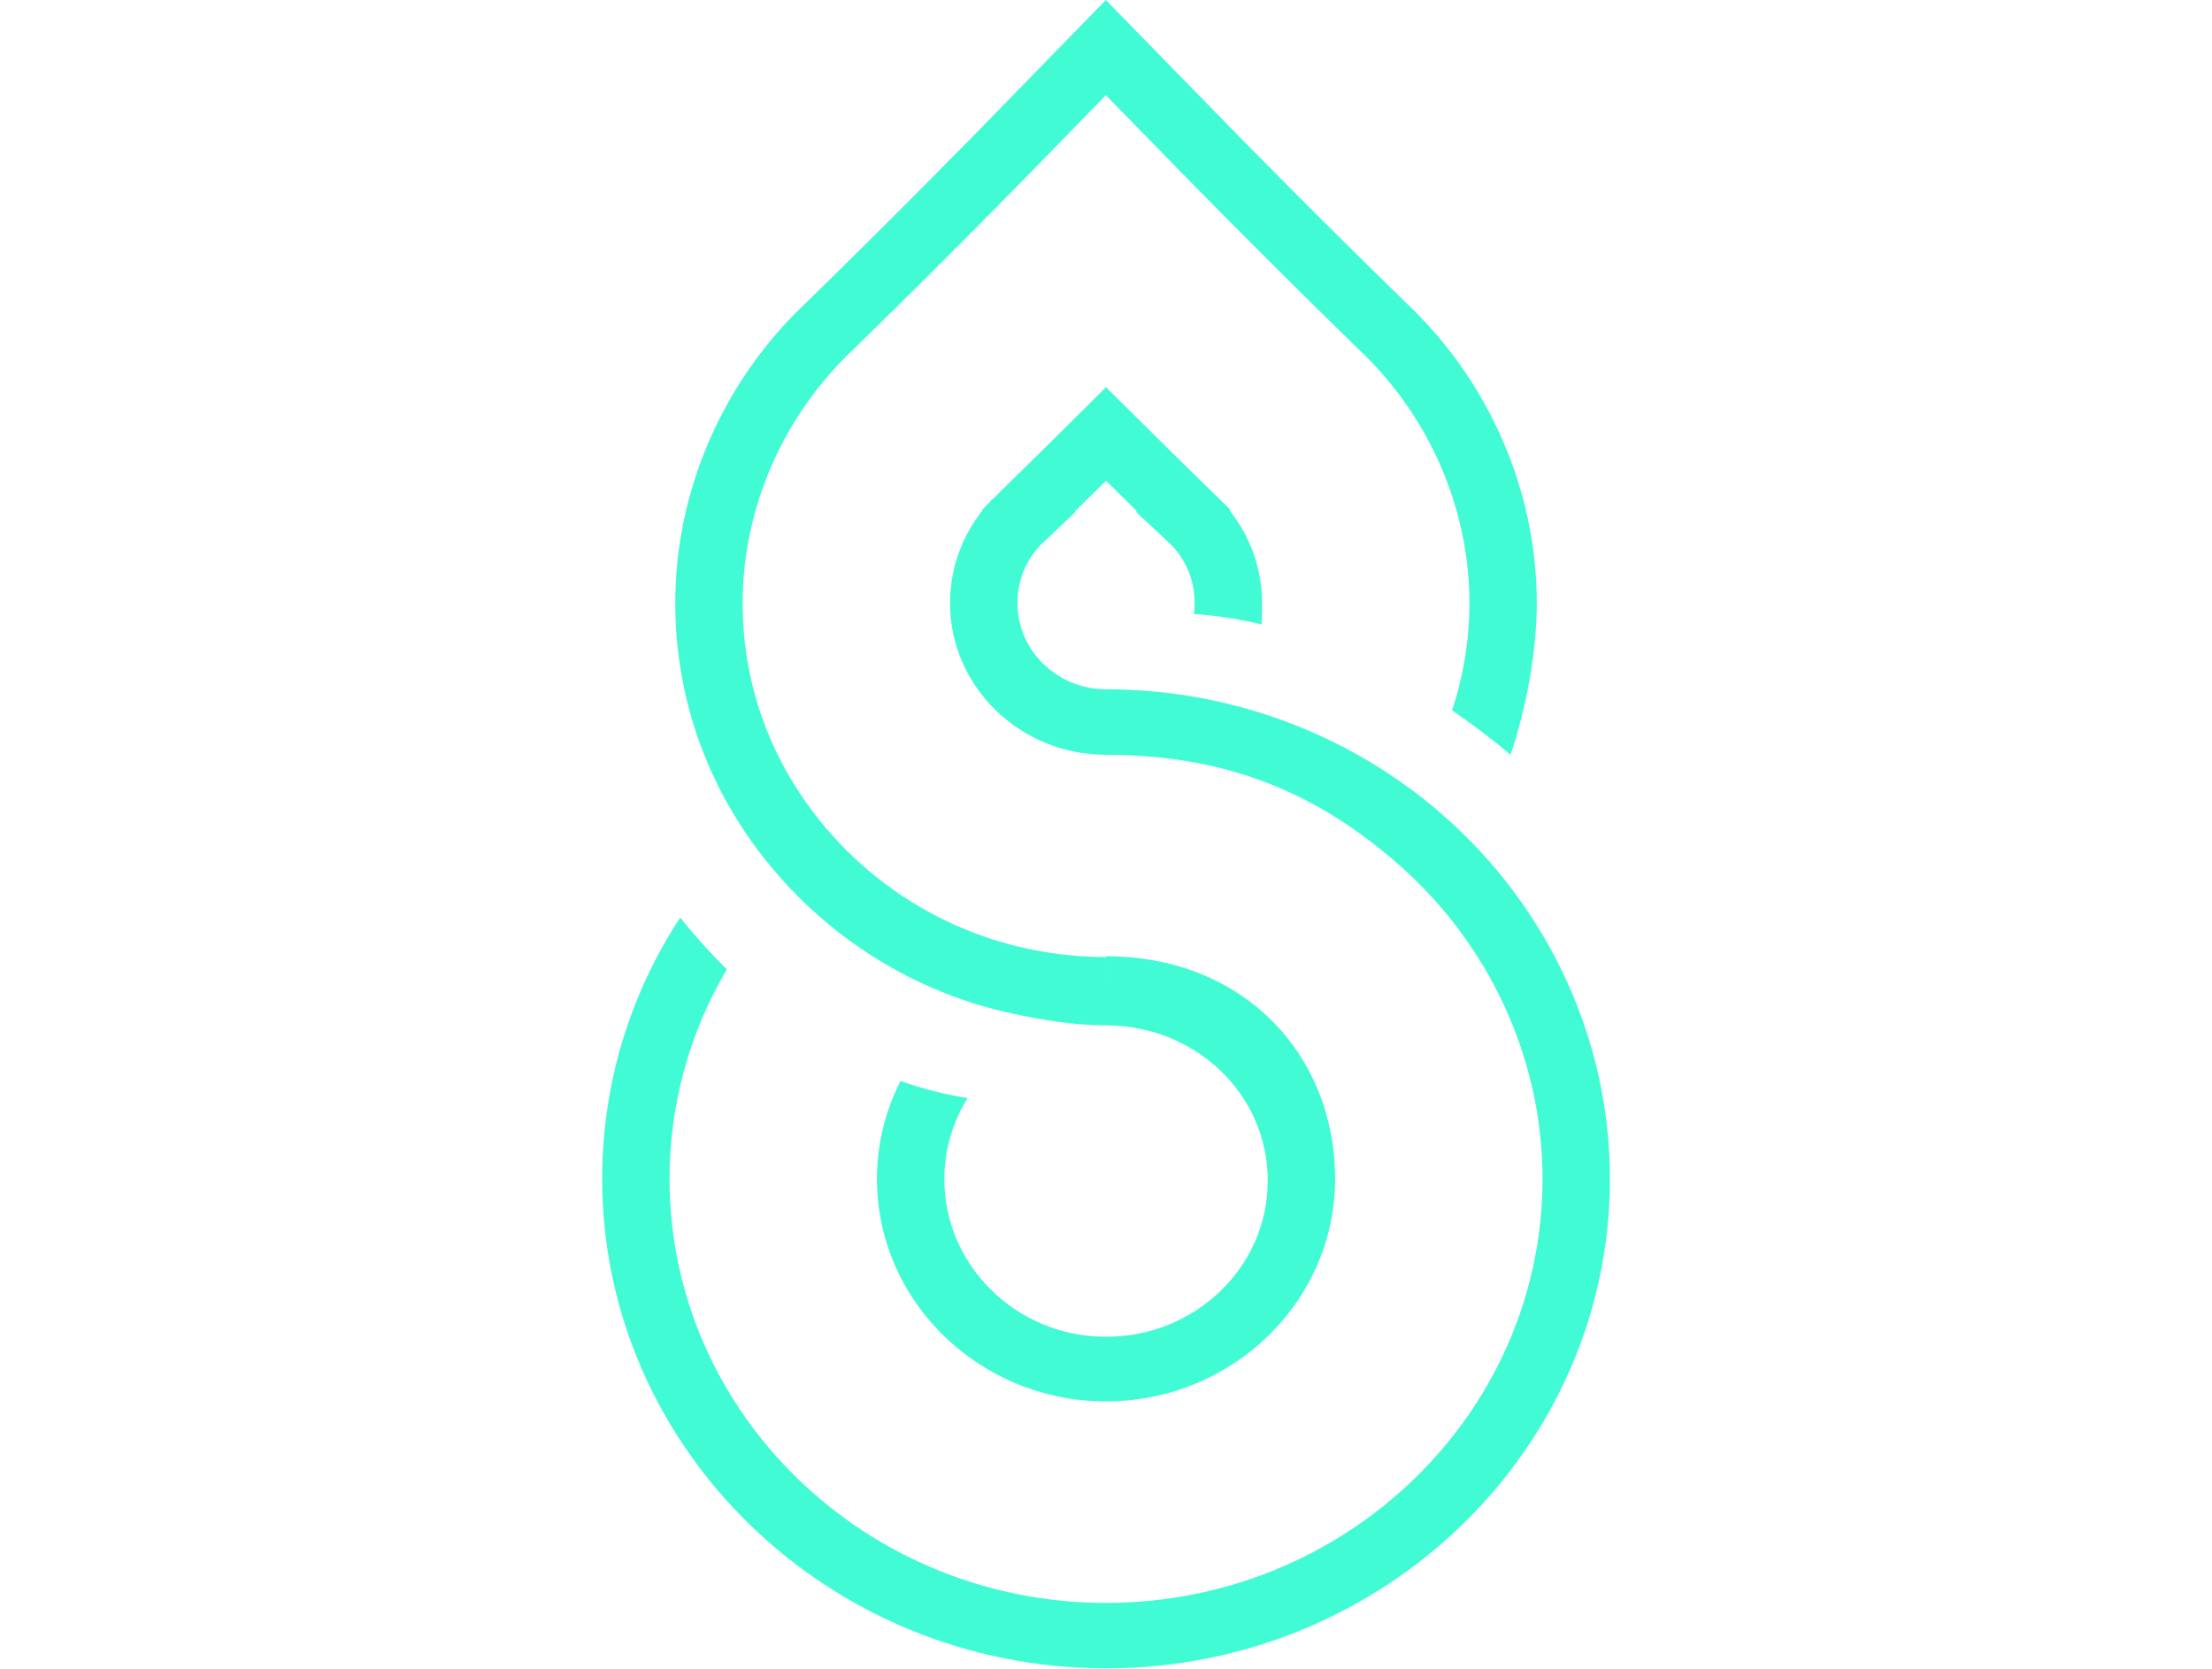
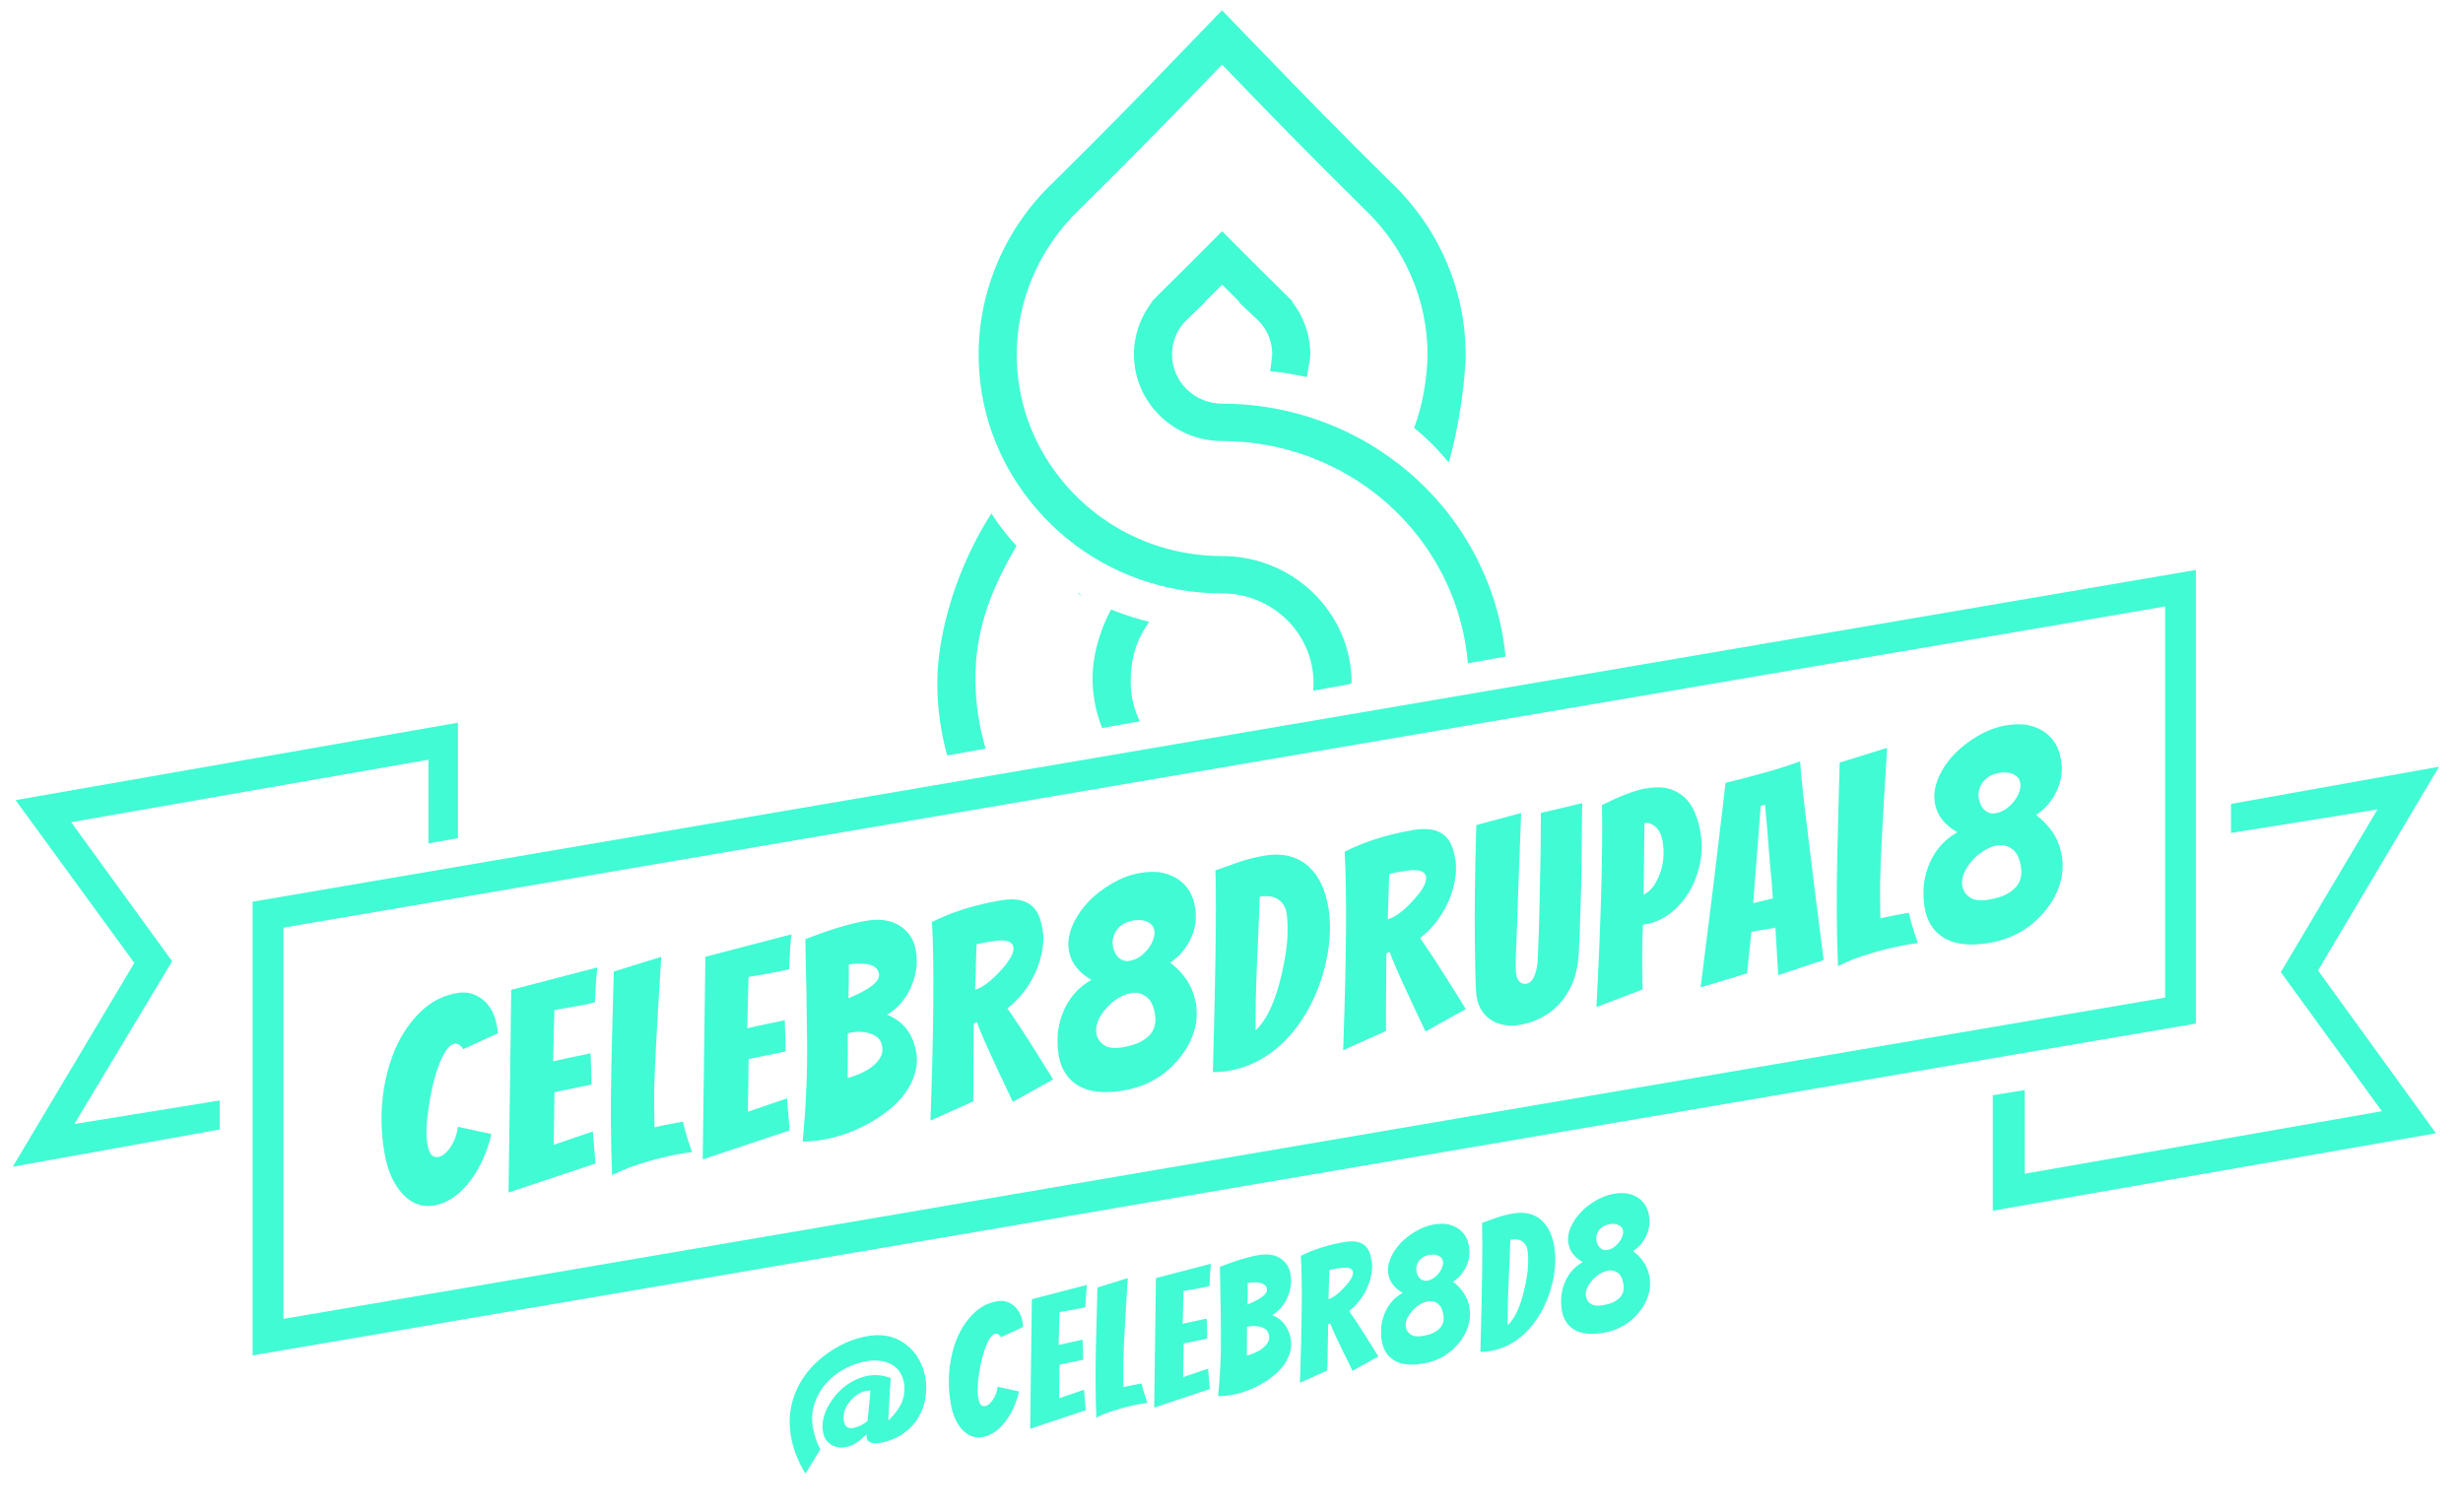
- <svg xmlns="http://www.w3.org/2000/svg" viewBox="0 0 58 96" width="61" height="46" enable-background="new 0 0 58 96">
-   <g fill="#41fbd4">
-     <path d="M48.363 46.877c-5.33-4.653-12.207-7.215-19.36-7.215-2.812-.002-5.1-2.226-5.1-4.958 0-1.256.453-2.403 1.31-3.32l2.045-1.942-.03-.03c.582-.57 1.174-1.154 1.774-1.748.6.593 1.19 1.174 1.767 1.742l-.044.045 2.066 1.935c.857.916 1.31 2.063 1.31 3.32 0 .21-.018.418-.045.625.956.06 2.286.217 3.9.595.024-.304.025-.668.025-1.22 0-1.944-.655-3.806-1.858-5.32l.046-.047-1.327-1.294c-1.41-1.375-2.91-2.852-4.453-4.39L29 22.275l-1.387 1.382c-1.535 1.53-3.033 3.006-4.45 4.388l-.457.456-.227.212-.078.076c-.06.063-.12.127-.177.19l-.368.37.03.03c-1.206 1.517-1.862 3.38-1.862 5.327 0 4.808 4.026 8.723 8.976 8.726v-1.883 1.884c7 0 12.152 2.22 16.77 6.25 5.307 4.633 8.352 11.248 8.352 18.152 0 13.455-11.268 24.4-25.12 24.4-13.85 0-25.12-10.945-25.12-24.4 0-4.283 1.137-8.397 3.297-12.058-1.115-1.095-2.013-2.134-2.684-2.978C1.554 57.294.004 62.45.004 67.832.004 83.362 13.014 96 29.002 96s29-12.637 29-28.17c0-7.97-3.514-15.607-9.64-20.953zM23.65 58.33c1.734.37 3.525.67 5.348.67h.005c5.13 0 9.306 3.95 9.306 8.935 0 4.984-4.176 8.987-9.307 8.987-5.13 0-9.306-4.08-9.306-9.066 0-1.65.465-3.267 1.34-4.67-1.36-.214-2.648-.556-3.865-.983-.884 1.747-1.354 3.665-1.354 5.63 0 7.062 5.915 12.806 13.185 12.806 7.27 0 13.184-5.747 13.184-12.81C42.187 60.77 37 55.025 29 55.025V57l-.002-1.93c-6.5-.003-12.524-2.905-16.528-7.922-2.867-3.592-4.382-7.9-4.382-12.432 0-5.467 2.32-10.792 6.363-14.6l.024-.025c5.12-4.985 9.68-9.65 10.19-10.172l4.328-4.44 4.333 4.435c.198.203 4.91 5.02 10.202 10.175l.023.022c4.044 3.808 6.364 9.127 6.364 14.594 0 2.12-.34 4.186-1 6.172 1.1.746 2.226 1.59 3.368 2.55.937-2.764 1.51-6.038 1.51-8.722 0-6.475-2.744-12.776-7.53-17.288C41.008 12.3 36.334 7.52 36.138 7.32L28.99 0l-7.144 7.328c-.5.512-5.025 5.14-10.106 10.088-4.786 4.512-7.53 10.813-7.53 17.288 0 5.377 1.797 10.523 5.195 14.782 3.622 4.538 8.642 7.65 14.244 8.845z" />
-   </g>
+ <svg xmlns="http://www.w3.org/2000/svg" viewBox="0 0 1000 615.761" width="215" height="132" enable-background="new 0 0 1000 615.761">
+   <path fill="#41fbd4" d="M174.785 441.907c.702-2.948 1.51-5.63 2.416-8.046.907-2.416 1.903-4.432 2.984-6.05 1.082-1.615 2.226-2.528 3.435-2.734 1.208-.206 2.408.534 3.598 2.215l14.048-6.466c-.015-.524-.06-1.008-.134-1.448l-.243-1.428c-.813-4.763-2.75-8.39-5.812-10.885-3.123-2.408-6.553-3.295-10.288-2.658-5.787.987-10.828 3.582-15.124 7.78-4.298 4.203-7.737 9.333-10.324 15.39-2.586 6.06-4.263 12.698-5.03 19.916-.768 7.22-.52 14.53.74 21.93s3.816 13.11 7.666 17.13c3.653 3.75 7.824 5.224 12.512 4.425 4.98-.85 9.507-3.693 13.582-8.536 4.572-5.455 7.852-12.31 9.838-20.566l-13.734-2.974c-.163 2.592-1.07 5.235-2.72 7.93-1.664 2.62-3.413 4.087-5.242 4.4-2.27.386-3.727-1.307-4.37-5.08-.642-3.774-.463-8.913.54-15.418.403-2.935.956-5.877 1.66-8.825zM205.605 485.682l35.41-11.804-1.09-13.048-15.922 5.43.307-21.43c2.257-.458 4.296-.882 6.115-1.268 1.817-.384 3.566-.738 5.245-1.064 1.678-.322 2.913-.59 3.708-.802.004-2.187-.038-4.31-.124-6.37-.088-2.057-.166-4.173-.234-6.348-.794.21-2.54.584-5.236 1.118-2.7.537-6.043 1.257-10.033 2.163l.512-20.898 7.58-1.293c3.808-.65 6.794-1.272 8.954-1.866.02-1.21.08-2.616.186-4.218.104-1.6.204-3.22.303-4.858.098-1.636.26-3.342.485-5.115l-35.073 9.146-1.092 82.522zM278.48 463.702c-.6-1.744-1.216-4.033-1.85-6.867-4.98.85-8.844 1.62-11.59 2.315-.083-2.7-.12-7.444-.106-14.232.01-6.788.965-25.197 2.86-55.23l-19.328 6.01c-.316 10.534-.648 23.522-.994 38.963-.348 15.443-.244 30.09.306 43.946 1.938-1.008 4.11-1.98 6.512-2.92 7.38-2.69 14.916-4.69 22.606-6.002l3.425-.47c-.123-.28-.31-.833-.564-1.657-.252-.824-.68-2.108-1.277-3.855zM284.67 472.202l35.41-11.805-1.09-13.046-15.922 5.43.307-21.43c2.257-.46 4.296-.882 6.115-1.268 1.817-.385 3.566-.74 5.245-1.065 1.678-.322 2.913-.59 3.708-.8.003-2.188-.038-4.31-.124-6.37-.09-2.057-.167-4.174-.235-6.35-.794.21-2.54.584-5.236 1.12-2.7.535-6.044 1.256-10.034 2.162l.51-20.898 7.58-1.293c3.808-.65 6.794-1.272 8.954-1.866.02-1.208.08-2.616.186-4.217.104-1.6.204-3.22.303-4.858.097-1.637.258-3.343.484-5.116l-35.073 9.145-1.09 82.522zM359.742 413.26c3.913-2.25 7.02-5.683 9.325-10.3 1.115-2.3 1.917-4.774 2.41-7.423.49-2.645.49-5.416-.003-8.312-.493-2.893-1.495-5.23-3.003-7.01-3.902-4.763-9.697-6.49-17.387-5.178-6.52 1.11-14.725 3.604-24.616 7.476.32 13.822.552 27.58.7 41.277.146 13.7-.457 27.41-1.81 41.14 2.492.026 5.128-.198 7.912-.67 6.59-1.126 12.85-3.324 18.774-6.596 3.035-1.647 5.862-3.524 8.48-5.63 2.62-2.103 4.828-4.403 6.627-6.897 1.798-2.492 3.115-5.168 3.948-8.025.83-2.856 1.018-5.64.556-8.35-1.312-7.695-5.283-12.86-11.912-15.503zm-15.675-10.052c.05-1.253.082-2.502.096-3.75.014-1.245.015-2.45.005-3.618-.01-1.166-.012-2.166 0-2.998l1.208-.206c.88-.15 1.923-.215 3.133-.194 4.81-.065 7.46 1.328 7.947 4.187.512 3.004-3.635 6.313-12.44 9.924-.02-.977-.002-2.093.05-3.346zm12.716 27.862c-2.2 3.468-6.57 6.135-13.108 8.002-.02-1.88-.02-3.54 0-4.977.02-1.435.03-2.813.03-4.134.002-1.317.01-2.696.032-4.133.02-1.434.02-3.094 0-4.976.28-.122.567-.21.86-.26l.99-.167c2.562-.436 5.043-.255 7.44.542 1.2.4 2.223.997 3.076 1.794.85.798 1.415 2.002 1.69 3.613.274 1.612-.064 3.178-1.01 4.697zM378.014 375.535c.948 15.75.754 42.7-.584 80.856l17.433-7.835c-.016-7.16.04-17.687.16-31.582l1.353-.683c.68 2.673 5.538 13.495 14.574 32.464l16.42-9.133c-2.174-3.474-4.844-7.75-8.007-12.828-3.165-5.078-6.7-10.452-10.604-16.12 4.858-3.77 8.664-8.64 11.416-14.615 1.073-2.408 1.87-4.863 2.42-7.36-9.587-5.612-18.446-12.3-26.398-19.903-6.637 1.722-12.707 3.96-18.184 6.74zm33.164 10.18c.387 2.273-1.427 5.56-5.442 9.864-3.882 4.205-7.262 6.704-10.14 7.496l.572-18.533 4.815-.934c1.17-.202 2.35-.363 3.534-.492 4.078-.393 6.3.472 6.66 2.598zM423.1 378.707c-.425-2.49-1-4.54-1.728-6.153-2.402-5.246-7.556-7.195-15.466-5.845-3.37.573-6.595 1.277-9.71 2.085 7.954 7.602 16.812 14.29 26.4 19.903.12-.55.244-1.097.34-1.65.533-3.07.587-5.85.163-8.34zM442.95 399.075c-5.57 3.137-9.524 7.807-11.86 14.01-1.04 2.742-1.655 5.543-1.847 8.402-.19 2.86-.04 5.738.453 8.633.494 2.895 1.53 5.45 3.116 7.668 4.43 6.107 12.177 8.217 23.237 6.332 9.448-1.61 17.06-6.037 22.835-13.282 2.687-3.246 4.625-6.8 5.816-10.662 1.19-3.86 1.454-7.73.792-11.614-.04-.23-.103-.446-.148-.672-15.695-1.023-30.69-4.572-44.58-10.23.684.488 1.402.965 2.185 1.415zm5.942 11.653c1.385-1.593 2.98-2.957 4.785-4.096 1.803-1.136 3.695-1.873 5.672-2.21 1.977-.338 3.9.125 5.776 1.39 1.872 1.265 3.1 3.6 3.68 7.007.58 3.407-.006 6.165-1.756 8.272-.997 1.226-2.377 2.31-4.138 3.25-1.76.942-4.236 1.684-7.422 2.227-3.186.543-5.653.228-7.396-.946-1.746-1.172-2.78-2.71-3.105-4.617-.55-3.222.75-6.648 3.902-10.28zM453.01 379.15c.655-1.018 1.54-1.904 2.655-2.66 1.115-.754 2.606-1.29 4.474-1.61 1.866-.318 3.6-.198 5.204.357.807.315 1.508.78 2.103 1.395.594.616.98 1.435 1.154 2.46.176 1.028.02 2.223-.462 3.586-.458 1.29-1.13 2.49-1.986 3.61 4.23 1.008 8.55 1.795 12.947 2.353.38-.397.746-.807 1.093-1.23 4.4-5.575 6.053-11.59 4.954-18.037-.823-4.836-3.036-8.53-6.636-11.083-1.885-1.337-4.1-2.278-6.642-2.826-2.543-.545-5.646-.507-9.307.116-3.662.626-7.396 2.036-11.206 4.23-3.81 2.195-7.1 4.773-9.875 7.735-2.142 2.285-3.878 4.72-5.23 7.298 4.98 2.71 10.173 5.088 15.552 7.097.232-.95.623-1.88 1.207-2.79zM433.818 387.285c.702 4.117 3.027 7.57 6.945 10.373 13.89 5.66 28.886 9.208 44.58 10.23-1.243-6.292-4.68-11.586-10.355-15.86 1.544-1.006 2.912-2.136 4.11-3.388-4.397-.558-8.716-1.345-12.946-2.352-.05.065-.084.137-.134.2-.93 1.177-2.017 2.21-3.26 3.1-1.243.892-2.67 1.474-4.28 1.75-1.613.274-3.06-.14-4.34-1.24-1.28-1.1-2.1-2.714-2.463-4.84-.192-1.134-.14-2.24.127-3.32-5.38-2.01-10.57-4.387-15.55-7.098-.4.762-.775 1.533-1.105 2.32-1.447 3.455-1.89 6.827-1.33 10.125zM509.765 419.69c-.014-3.824.027-7.928.118-12.285-4.957.518-9.982.808-15.077.808-.564 0-1.123-.025-1.685-.03-.183 8.61-.417 18.107-.7 28.488 2.626-.07 4.745-.24 6.357-.518 9.448-1.61 17.755-6.38 24.92-14.315 4.897-5.557 8.744-12.04 11.574-19.418-5.728 1.68-11.618 2.986-17.625 3.947-2.168 6.03-4.787 10.498-7.88 13.324zM510.526 388.634l.107-2.345c.375-7.53.65-14.55.82-21.064 3.297-.563 5.85-.187 7.655 1.126 1.807 1.314 2.904 3.106 3.29 5.377.387 2.27.514 5.454.383 9.547-.05 1.59-.23 3.388-.477 5.296 6.083-1.374 11.996-3.187 17.7-5.416.236-4.05.06-7.94-.573-11.652-1.247-7.327-3.926-12.865-8.03-16.614-2.145-1.97-4.738-3.358-7.775-4.16-3.04-.8-6.444-.88-10.216-.238-3.774.644-7.26 1.52-10.462 2.633-3.202 1.11-6.365 2.236-9.488 3.37.244 7.327.245 19.048.004 35.127.448.005.893.024 1.343.024 5.327 0 10.568-.36 15.72-1.012zM520.437 396.72c-.822 3.592-1.76 6.78-2.792 9.65 6.007-.962 11.897-2.268 17.626-3.95.785-2.044 1.506-4.145 2.13-6.33 1.47-5.214 2.324-10.186 2.602-14.933-5.702 2.23-11.615 4.042-17.7 5.416-.388 3.006-.99 6.356-1.865 10.147zM494.806 408.214c5.095 0 10.12-.29 15.077-.808.12-5.786.336-12.047.642-18.77-5.15.65-10.392 1.01-15.72 1.01-.45 0-.895-.018-1.343-.023-.085 5.65-.198 11.828-.342 18.56.563.006 1.122.03 1.686.03zM545.475 427.74l17.432-7.835c-.014-6.698.034-16.385.138-28.98-5.375 2.92-10.954 5.513-16.726 7.736-.195 8.846-.474 18.518-.845 29.08zM578.995 420.102l16.42-9.133c-2.174-3.476-4.844-7.75-8.007-12.83-3.113-4.995-6.588-10.28-10.418-15.848-3.81 2.68-7.748 5.194-11.826 7.498 1.763 4.55 6.367 14.645 13.83 30.312zM564.213 355.892l4.815-.934c1.17-.2 2.35-.362 3.534-.49 3.74-.36 5.9.35 6.513 2.108 3.854-3.59 7.468-7.422 10.823-11.473-.153-.422-.312-.825-.48-1.2-2.403-5.246-7.557-7.194-15.468-5.845-10.547 1.798-19.844 4.74-27.89 8.827.466 7.757.654 18.246.567 31.44 6.006-2.764 11.76-5.967 17.19-9.61l.396-12.823zM563.046 390.925l.022-2.604 1.354-.682c.12.465.372 1.193.743 2.15 4.078-2.303 8.016-4.818 11.826-7.497-.062-.09-.12-.178-.184-.27 4.86-3.77 8.665-8.64 11.416-14.615 1.308-2.938 2.228-5.94 2.76-9.01.533-3.068.588-5.848.163-8.34-.326-1.912-.742-3.56-1.246-4.953-3.355 4.05-6.97 7.883-10.824 11.473.056.16.118.313.148.49.387 2.27-1.427 5.557-5.442 9.862-3.882 4.206-7.263 6.705-10.142 7.497l.177-5.712c-5.428 3.644-11.183 6.847-17.19 9.61-.04 6.177-.144 12.97-.306 20.337 5.772-2.222 11.35-4.816 16.726-7.735zM599.046 379.077c.035 4.857.095 9.523.18 13.994.083 4.473.175 7.57.28 9.285.104 1.717.182 2.722.232 3.015l.15.88c.737 4.323 2.94 7.528 6.613 9.616 3.232 1.712 6.824 2.23 10.78 1.555 6.444-1.097 11.81-3.897 16.093-8.398 2.226-2.415 4.054-5.29 5.483-8.625 1.43-3.335 2.284-7.497 2.565-12.484.282-4.985.584-13.39.908-25.207.13-4.546.21-9.933.243-16.16.032-6.226.096-11.72.188-16.488l.063-2.952-16.84 4.003c-.043 12.146-.177 22.196-.404 30.153-.075 3.105-.14 6.15-.195 9.14-.055 2.99-.13 5.865-.224 8.633-.094 2.77-.178 4.932-.252 6.49-.074 1.558-.133 3.096-.176 4.61-.044 1.517-.22 3.02-.533 4.503-.312 1.485-.803 2.813-1.47 3.982-.667 1.17-1.533 1.844-2.594 2.025-1.06.18-1.97-.06-2.722-.723-.754-.663-1.255-1.725-1.505-3.193-.25-1.464-.256-4.818-.02-10.062.08-1.748.23-5.505.454-11.275.063-2.725.157-5.718.28-8.982.122-3.262.283-7.626.483-13.09.148-4.04.342-9.147.582-15.307-5.244 9.012-11.477 17.395-18.57 25.002l-.02 1.407c-.066 4.915-.083 9.798-.046 14.655zM617.953 331.122c-2.234.606-4.378 1.18-6.434 1.72-2.057.538-4.148 1.103-6.27 1.69-2.124.59-3.98 1.093-5.565 1.514-.068 1.37-.198 6.368-.385 14.995-.065 3.62-.127 7.623-.188 11.976 7.093-7.607 13.326-15.99 18.57-25.002l.27-6.892zM667.386 402.998c-.25-11.192-.2-19.985.142-26.377l1.21-.205c3.587-.612 6.913-2.102 9.978-4.472 3.064-2.368 5.616-5.292 7.664-8.77 2.045-3.48 3.502-7.31 4.375-11.492.87-4.18.95-8.362.237-12.537-1.112-6.52-3.24-11.285-6.392-14.292-1.79-1.655-3.934-2.853-6.435-3.596-2.5-.742-5.766-.77-9.794-.084-4.028.687-9.865 2.927-17.51 6.718.352 19.32-.403 46.743-2.264 82.273l18.79-7.162zm.78-67.77c1.464-.248 2.94.235 4.43 1.452 1.488 1.217 2.47 3.216 2.943 6 .848 4.985.363 9.667-1.453 14.047-1.66 3.98-3.75 6.52-6.275 7.63.142-8.468.258-18.178.354-29.128zM697.697 400.15c2.154-.633 4.32-1.285 6.506-1.96 2.185-.672 4.098-1.263 5.748-1.77l1.752-16.925 9.778-1.667c.375 5.743.76 12.2 1.152 19.37 1.78-.604 3.756-1.28 5.93-2.028 2.17-.747 4.275-1.445 6.313-2.095 2.037-.647 4.124-1.342 6.258-2.085-2.173-16.744-4.464-35.053-6.87-54.927-1.244-9.968-2.155-18.634-2.732-26-6.867 2.604-16.994 5.537-30.382 8.8-.38 3.532-.825 7.434-1.34 11.708-.517 4.274-1.045 8.7-1.583 13.277-.54 4.58-1.09 9.197-1.654 13.855-.562 4.66-1.3 10.61-2.216 17.852-.914 7.244-2.024 16.106-3.33 26.58 2.297-.692 4.52-1.354 6.673-1.985zm17.813-71.975l1.738-.41.9 9.913c.488 6.854 1.107 14.25 1.856 22.19.09 1.418.173 2.668.244 3.748.07 1.082.143 1.84.22 2.282l-8.038 1.936 3.08-39.66zM753.474 390.582c7.38-2.688 14.915-4.69 22.606-6.002l3.424-.47c-.124-.28-.312-.833-.566-1.657-.252-.824-.68-2.107-1.277-3.855-.598-1.744-1.215-4.033-1.848-6.867-4.982.85-8.844 1.622-11.59 2.316-.083-2.7-.12-7.444-.106-14.232.013-6.787.965-25.197 2.86-55.23l-19.327 6.01c-.32 10.534-.65 23.522-.996 38.963-.348 15.442-.244 30.09.306 43.945 1.94-1.007 4.11-1.98 6.514-2.92zM785.423 377.67c4.43 6.108 12.177 8.217 23.237 6.33 9.448-1.61 17.06-6.035 22.836-13.28 2.687-3.246 4.625-6.8 5.815-10.662 1.19-3.86 1.454-7.73.792-11.615-1.123-6.594-4.625-12.104-10.504-16.532 2.036-1.324 3.77-2.864 5.206-4.618 4.4-5.575 6.053-11.59 4.954-18.037-.823-4.836-3.036-8.53-6.637-11.083-1.885-1.337-4.1-2.278-6.642-2.826-2.544-.546-5.646-.51-9.307.116-3.663.626-7.396 2.036-11.207 4.23-3.81 2.195-7.1 4.773-9.874 7.735-2.775 2.96-4.885 6.167-6.333 9.618-1.448 3.453-1.89 6.826-1.328 10.124.822 4.835 3.866 8.765 9.13 11.788-5.572 3.138-9.524 7.808-11.86 14.01-1.04 2.742-1.655 5.542-1.846 8.402-.192 2.86-.04 5.738.453 8.633.494 2.895 1.53 5.45 3.116 7.668zm20.197-58.636c.655-1.018 1.54-1.904 2.655-2.66 1.116-.754 2.606-1.29 4.475-1.61 1.868-.318 3.6-.198 5.205.357.807.316 1.508.78 2.104 1.396.592.616.978 1.436 1.152 2.46.176 1.028.02 2.223-.464 3.586-.483 1.365-1.19 2.636-2.12 3.81-.93 1.177-2.017 2.212-3.258 3.1-1.244.893-2.672 1.475-4.28 1.75-1.613.275-3.06-.138-4.34-1.24-1.28-1.1-2.1-2.713-2.463-4.84-.363-2.125.082-4.16 1.333-6.108zm-4.118 31.578c1.386-1.593 2.98-2.958 4.785-4.096 1.803-1.136 3.694-1.873 5.673-2.21 1.977-.338 3.902.125 5.776 1.39 1.872 1.263 3.1 3.6 3.68 7.007.582 3.408-.004 6.166-1.754 8.273-.997 1.226-2.377 2.31-4.14 3.25-1.76.942-4.234 1.684-7.42 2.227-3.186.544-5.653.228-7.396-.945-1.745-1.172-2.78-2.71-3.104-4.617-.55-3.22.75-6.647 3.9-10.278zM101.39 552.017V367.25l791.322-135.123v184.767l-791.32 135.123zm12.544-174.18v159.31l766.235-130.84V247L113.933 377.837z" />
+   <polygon fill="#41fbd4" points="810,493.104 810,446.065 823,443.954 823,478.029 968.444,452.576 927.285,395.944 966.646,329.651 907,339.246 907,327.424 991.714,312.255 942.442,395.239 990.453,461.551" />
+   <polygon fill="#41fbd4" points="185,294.329 185,341.369 173,343.48 173,309.405 27.496,334.857 68.626,391.489 28.809,457.782 88,448.187 88,460.009 3.726,475.178 53.218,392.194 4.877,325.882" />
+   <path fill="#41fbd4" d="M399.64 572.676c1.17-.198 2.29-1.136 3.353-2.812 1.055-1.724 1.636-3.412 1.74-5.07l8.78 1.902c-1.27 5.278-3.367 9.662-6.29 13.148-2.606 3.097-5.5 4.916-8.685 5.46-2.998.51-5.664-.433-8-2.832-2.46-2.57-4.095-6.22-4.9-10.95-.807-4.733-.965-9.406-.474-14.022.49-4.615 1.565-8.86 3.218-12.733 1.653-3.873 3.85-7.152 6.6-9.84 2.746-2.684 5.97-4.343 9.67-4.973 2.387-.407 4.582.158 6.577 1.698 1.958 1.595 3.198 3.914 3.715 6.96l.155.913c.05.28.076.59.086.925l-8.982 4.135c-.762-1.074-1.528-1.548-2.3-1.415-.774.13-1.505.714-2.197 1.747-.692 1.034-1.33 2.324-1.908 3.868-.58 1.546-1.097 3.26-1.547 5.145s-.803 3.766-1.06 5.64c-.644 4.16-.758 7.445-.346 9.858.413 2.415 1.342 3.497 2.794 3.248zM418.01 581.91l.697-52.764 22.425-5.847c-.146 1.133-.25 2.223-.31 3.27-.063 1.047-.128 2.082-.195 3.107-.068 1.023-.106 1.923-.12 2.696-1.38.38-3.29.776-5.723 1.19l-4.847.828-.326 13.363c2.552-.58 4.69-1.04 6.416-1.383 1.724-.342 2.84-.58 3.35-.716.042 1.39.09 2.744.148 4.06.054 1.318.082 2.674.08 4.073-.51.135-1.3.306-2.37.512-1.075.208-2.193.435-3.355.68-1.165.247-2.468.518-3.91.81l-.197 13.702 10.18-3.472.697 8.342-22.64 7.55zM455.998 564.948c1.755-.444 4.225-.936 7.41-1.48.403 1.81.797 3.274 1.18 4.39.382 1.118.656 1.938.817 2.464.163.528.283.88.363 1.06l-2.192.3c-4.915.84-9.735 2.12-14.453 3.84-1.538.598-2.925 1.22-4.163 1.865-.353-8.86-.42-18.224-.196-28.096.222-9.87.432-18.176.635-24.91l12.355-3.844c-1.21 19.2-1.82 30.972-1.827 35.312-.008 4.342.016 7.375.07 9.1zM468.53 573.298l.7-52.765 22.423-5.847c-.144 1.134-.25 2.224-.31 3.27-.063 1.048-.128 2.083-.195 3.108-.066 1.023-.104 1.923-.117 2.695-1.38.38-3.29.777-5.725 1.192l-4.845.827-.326 13.36c2.55-.58 4.69-1.04 6.413-1.382 1.726-.342 2.84-.58 3.35-.716.042 1.39.092 2.744.148 4.06.055 1.318.082 2.674.08 4.073-.51.135-1.297.306-2.37.512-1.075.21-2.193.436-3.355.68-1.162.248-2.467.52-3.908.812l-.196 13.7 10.18-3.472.696 8.342-22.64 7.548zM524.154 545.52c.296 1.733.177 3.514-.355 5.34-.533 1.825-1.375 3.536-2.525 5.13-1.15 1.594-2.562 3.064-4.236 4.41-1.675 1.345-3.483 2.546-5.424 3.6-3.788 2.093-7.788 3.498-12.003 4.215-1.78.304-3.466.447-5.06.43.867-8.777 1.254-17.545 1.16-26.304-.096-8.756-.245-17.553-.448-26.39 6.324-2.475 11.57-4.07 15.737-4.78 4.918-.838 8.624.266 11.12 3.31.962 1.138 1.603 2.632 1.918 4.483.315 1.852.317 3.623.002 5.315-.315 1.693-.828 3.276-1.54 4.746-1.474 2.953-3.46 5.147-5.963 6.585 4.238 1.69 6.777 4.992 7.614 9.91zm-17.887 6.594c4.18-1.194 6.975-2.9 8.38-5.117.605-.97.822-1.972.646-3.004-.176-1.03-.535-1.8-1.08-2.31s-1.2-.892-1.967-1.147c-1.533-.51-3.12-.626-4.757-.347l-.634.107c-.187.033-.37.09-.55.166.012 1.204.012 2.265 0 3.182-.013.92-.018 1.8-.02 2.642 0 .844-.006 1.725-.02 2.642-.012.92-.012 1.98 0 3.184zm.217-20.792c5.63-2.308 8.282-4.424 7.954-6.346-.31-1.827-2.005-2.718-5.08-2.676-.775-.013-1.442.03-2.004.124l-.773.13c-.005.533-.005 1.172.003 1.918.006.746.005 1.518-.003 2.314s-.03 1.597-.062 2.397c-.034.802-.045 1.515-.034 2.14zM549.303 558.298c-5.626-11.238-8.652-17.69-9.08-19.352l-.865.437c-.01 2.22-.06 5.313-.155 9.282-.095 3.97-.157 7.14-.187 9.506l-11.146 5.01c.857-24.394.98-41.627.374-51.695 5.145-2.614 11.09-4.494 17.832-5.644 5.058-.86 8.354.384 9.89 3.74.465 1.03.834 2.34 1.105 3.933.272 1.592.237 3.37-.102 5.332-.342 1.963-.93 3.883-1.767 5.762-1.757 3.82-4.192 6.934-7.297 9.343 2.497 3.623 4.755 7.06 6.78 10.305 2.023 3.247 3.73 5.982 5.12 8.203l-10.5 5.84zm-6.372-41.652l-3.08.597-.365 11.85c1.84-.506 4.002-2.105 6.483-4.795 2.568-2.752 3.728-4.852 3.48-6.305-.23-1.36-1.653-1.912-4.26-1.662-.756.085-1.51.188-2.257.316zM569.713 526.544c-3.365-1.933-5.31-4.445-5.838-7.537-.358-2.11-.076-4.265.85-6.473.925-2.205 2.275-4.257 4.048-6.15 1.773-1.893 3.878-3.54 6.313-4.946 2.435-1.402 4.823-2.303 7.167-2.703 2.34-.4 4.323-.425 5.95-.074 1.626.35 3.04.953 4.248 1.807 2.303 1.633 3.716 3.995 4.243 7.087.703 4.122-.353 7.967-3.17 11.53-.916 1.123-2.024 2.106-3.326 2.955 3.758 2.828 5.997 6.35 6.716 10.568.424 2.484.253 4.958-.505 7.427-.762 2.468-2 4.74-3.718 6.817-3.693 4.632-8.56 7.46-14.6 8.49-7.073 1.207-12.024-.142-14.857-4.046-1.013-1.418-1.677-3.053-1.992-4.903s-.41-3.69-.29-5.52.516-3.617 1.182-5.37c1.492-3.967 4.02-6.952 7.58-8.96zm16.533 8.79c-.372-2.18-1.158-3.673-2.355-4.48-1.198-.81-2.428-1.107-3.693-.89-1.264.215-2.473.686-3.626 1.413-1.152.727-2.172 1.6-3.058 2.62-2.014 2.32-2.846 4.51-2.494 6.572.207 1.217.87 2.2 1.984 2.95 1.115.75 2.692.952 4.728.604 2.038-.347 3.62-.82 4.747-1.423 1.124-.6 2.008-1.293 2.644-2.077 1.12-1.35 1.497-3.112 1.126-5.29zm-1.785-16.836c.595-.752 1.048-1.564 1.358-2.436.307-.873.407-1.636.295-2.292-.11-.656-.358-1.18-.738-1.575-.38-.393-.83-.69-1.344-.892-1.024-.355-2.132-.43-3.326-.228-1.194.204-2.147.548-2.86 1.03-.714.484-1.28 1.05-1.7 1.7-.798 1.246-1.083 2.548-.852 3.906.23 1.36.757 2.39 1.576 3.095.82.705 1.743.97 2.773.794 1.03-.177 1.944-.55 2.74-1.12.79-.57 1.488-1.23 2.08-1.982zM601.356 550.58c.722-26.59.945-44.104.665-52.54 1.996-.727 4.02-1.446 6.066-2.155 2.05-.71 4.277-1.272 6.69-1.684 2.412-.41 4.588-.36 6.532.153 1.94.513 3.598 1.4 4.97 2.66 2.624 2.398 4.336 5.94 5.134 10.623.88 5.153.445 10.82-1.297 16.998-1.843 6.436-4.763 11.924-8.76 16.462-4.582 5.072-9.893 8.124-15.934 9.153-1.03.175-2.386.284-4.064.33zm11.09-10.858c2.918-2.668 5.193-7.563 6.823-14.687.914-3.964 1.413-7.255 1.5-9.872.083-2.62 0-4.653-.246-6.105-.247-1.45-.948-2.598-2.103-3.438-1.155-.84-2.786-1.08-4.892-.72-.11 4.164-.287 8.653-.526 13.466-.394 8.167-.578 15.286-.555 21.356zM643.03 514.043c-3.366-1.933-5.312-4.445-5.84-7.537-.357-2.11-.075-4.265.85-6.473.926-2.205 2.276-4.257 4.05-6.15 1.774-1.893 3.877-3.54 6.312-4.946 2.435-1.402 4.823-2.303 7.167-2.703 2.34-.4 4.322-.425 5.95-.074 1.625.35 3.04.952 4.247 1.806 2.302 1.633 3.715 3.995 4.244 7.087.702 4.122-.354 7.967-3.168 11.53-.918 1.123-2.027 2.106-3.328 2.955 3.76 2.83 5.997 6.352 6.716 10.57.424 2.483.253 4.957-.505 7.426-.762 2.468-2 4.74-3.718 6.817-3.693 4.633-8.56 7.462-14.6 8.492-7.073 1.206-12.024-.143-14.857-4.047-1.013-1.418-1.677-3.053-1.992-4.903s-.412-3.69-.29-5.52c.122-1.827.515-3.617 1.18-5.37 1.492-3.967 4.02-6.952 7.58-8.96zm16.532 8.79c-.372-2.18-1.158-3.673-2.355-4.48-1.2-.81-2.43-1.107-3.694-.89-1.264.215-2.473.686-3.626 1.413s-2.173 1.6-3.06 2.62c-2.013 2.32-2.845 4.51-2.493 6.572.207 1.218.87 2.202 1.984 2.95 1.115.752 2.692.953 4.728.605 2.038-.347 3.62-.82 4.747-1.423 1.124-.602 2.008-1.294 2.644-2.078 1.12-1.348 1.495-3.112 1.125-5.29zm-1.785-16.836c.594-.752 1.047-1.564 1.357-2.436.307-.872.407-1.635.295-2.29-.112-.657-.36-1.18-.74-1.576-.38-.393-.827-.69-1.342-.89-1.026-.356-2.135-.432-3.328-.228-1.194.203-2.147.547-2.86 1.03-.714.483-1.28 1.05-1.7 1.7-.8 1.245-1.084 2.547-.853 3.905.23 1.36.757 2.39 1.576 3.095.82.705 1.743.97 2.773.794 1.03-.177 1.943-.55 2.738-1.12.793-.57 1.49-1.23 2.083-1.983zM351.43 584.034c-2.79 2.95-5.432 4.688-7.922 5.216-2.755.584-5.04.224-6.858-1.08-1.638-1.165-2.635-2.822-2.99-4.97-.357-2.15-.23-4.266.382-6.353.61-2.086 1.592-4.117 2.945-6.095 2.897-4.44 6.71-7.583 11.443-9.432.877-.363 1.92-.673 3.127-.93 3.17-.67 6.4-.378 9.695.88-.23 2.852-.42 5.717-.568 8.594l-.433 8.698c5.145-4.783 7.272-9.86 6.382-15.23-.627-3.78-2.552-6.44-5.775-7.98-2.887-1.39-6.443-1.637-10.668-.74-2.907.616-5.715 1.7-8.425 3.254-2.71 1.553-5.073 3.5-7.088 5.84-2.014 2.34-3.514 5.015-4.5 8.026-.985 3.01-1.206 6.15-.665 9.414.54 3.266 1.554 6.32 3.042 9.162l-6.037 9.887c-3.1-5.035-5.09-10.217-5.974-15.545-1.103-6.66-.245-13.024 2.577-19.093 2.544-5.386 6.444-10.016 11.7-13.89 4.937-3.67 10.217-6.103 15.84-7.295 6.677-1.417 12.33-.302 16.957 3.342 2.1 1.6 3.808 3.595 5.122 5.985 1.312 2.39 2.192 4.927 2.638 7.612.445 2.686.43 5.424-.045 8.216s-1.43 5.397-2.865 7.813c-1.436 2.42-3.39 4.534-5.862 6.348-2.473 1.814-5.482 3.097-9.03 3.85-2.49.528-4.276.35-5.36-.532-.397-.27-.64-.686-.734-1.245-.092-.56-.11-1.136-.05-1.726zm1.583-17.682c-.633-.042-1.392.028-2.278.217-.887.187-1.93.675-3.126 1.462-1.2.788-2.232 1.74-3.1 2.86-2.036 2.566-2.83 5.203-2.38 7.91.17 1.03.582 1.81 1.236 2.34.653.528 1.584.664 2.792.408 2.037-.432 3.913-1.364 5.63-2.795l1.225-12.403zM573.613 193.554c-21.322-18.794-48.82-29.145-77.425-29.146-11.25-.008-20.4-8.993-20.4-20.03 0-5.073 1.81-9.704 5.24-13.406l8.178-7.848-.115-.12c2.326-2.306 4.692-4.664 7.09-7.062 2.396 2.394 4.755 4.744 7.07 7.037l-.175.18 8.264 7.812c3.427 3.7 5.24 8.332 5.24 13.406 0 .645-.55 4.58-.863 6.822 2.796.222 8.147.822 14.94 2.378.466-2.598 1.436-7.446 1.436-9.2 0-7.85-2.62-15.368-7.432-21.486l.185-.192-5.307-5.227c-5.64-5.555-11.632-11.52-17.807-17.728l-5.553-5.583-5.55 5.585c-6.14 6.178-12.13 12.142-17.8 17.727l-1.826 1.842-.905.857-.308.308c-.24.255-.476.512-.708.773l-1.474 1.485.122.128c-4.826 6.123-7.453 13.65-7.453 21.514 0 19.423 16.106 35.236 35.904 35.25l.004-7.61v7.61c24.774 0 48.59 8.967 67.063 25.248 19.17 16.898 30.917 40.34 33.018 65.263l15.337-2.714c-2.76-28.23-16.24-54.702-37.99-73.872zM380.205 278.197c0 10.198 1.416 20.07 3.997 29.48l15.69-2.777c-2.523-8.498-3.975-17.45-4.173-26.703-.51-23.634 8.43-41.494 16.724-55.894-3.643-3.92-7.093-8.304-10.216-13.203-13.585 21.078-22.023 47.892-22.023 69.097zM588.384 188.347c3.68-11.32 6.954-33.287 6.954-43.968 0-26.16-10.977-51.61-30.118-69.838-21.01-20.67-39.705-39.978-40.49-40.788L496.137 4.192l-28.577 29.6c-1.997 2.067-20.095 20.757-40.416 40.75-19.14 18.23-30.116 43.68-30.116 69.836 0 21.72 7.185 42.295 20.778 59.5 14.486 18.332 34.562 30.69 56.967 35.52 6.94 1.497 14.1 2.28 21.392 2.282h.02c20.52 0 37.217 16.38 37.217 36.516 0 1.045-.064 2.075-.154 3.098l14.375-2.545 1.292-.554c0-28.528-23.655-51.736-52.73-51.736v7.61h-.01l-.007-7.61c-25.995-.01-50.087-11.64-66.1-31.908-11.466-14.51-17.527-31.86-17.527-50.174 0-22.085 9.277-43.572 25.45-58.954l.094-.09c20.472-20.142 38.718-38.986 40.753-41.09l17.31-17.93 17.33 17.917c.793.82 19.64 20.284 40.804 41.104l.095.09c16.174 15.382 25.45 36.87 25.45 58.955 0 8.01-1.81 20.485-5.482 29.883 4.925 3.973 9.673 8.634 14.04 14.084zM443.452 278.197c.243 6.445 1.6 12.61 3.872 18.307l15.34-2.715c-2.3-4.734-3.632-10.013-3.698-15.593-.152-12.95 4.02-19.82 7.49-24.954-3.41-.813-8.925-2.355-15.528-5.015-4.53 8.59-7.88 19.276-7.476 29.97zM437.45 241.772c.616.346 1.227.68 1.838 1.007l-1.64-1.27-.2.262z" />
</svg>
